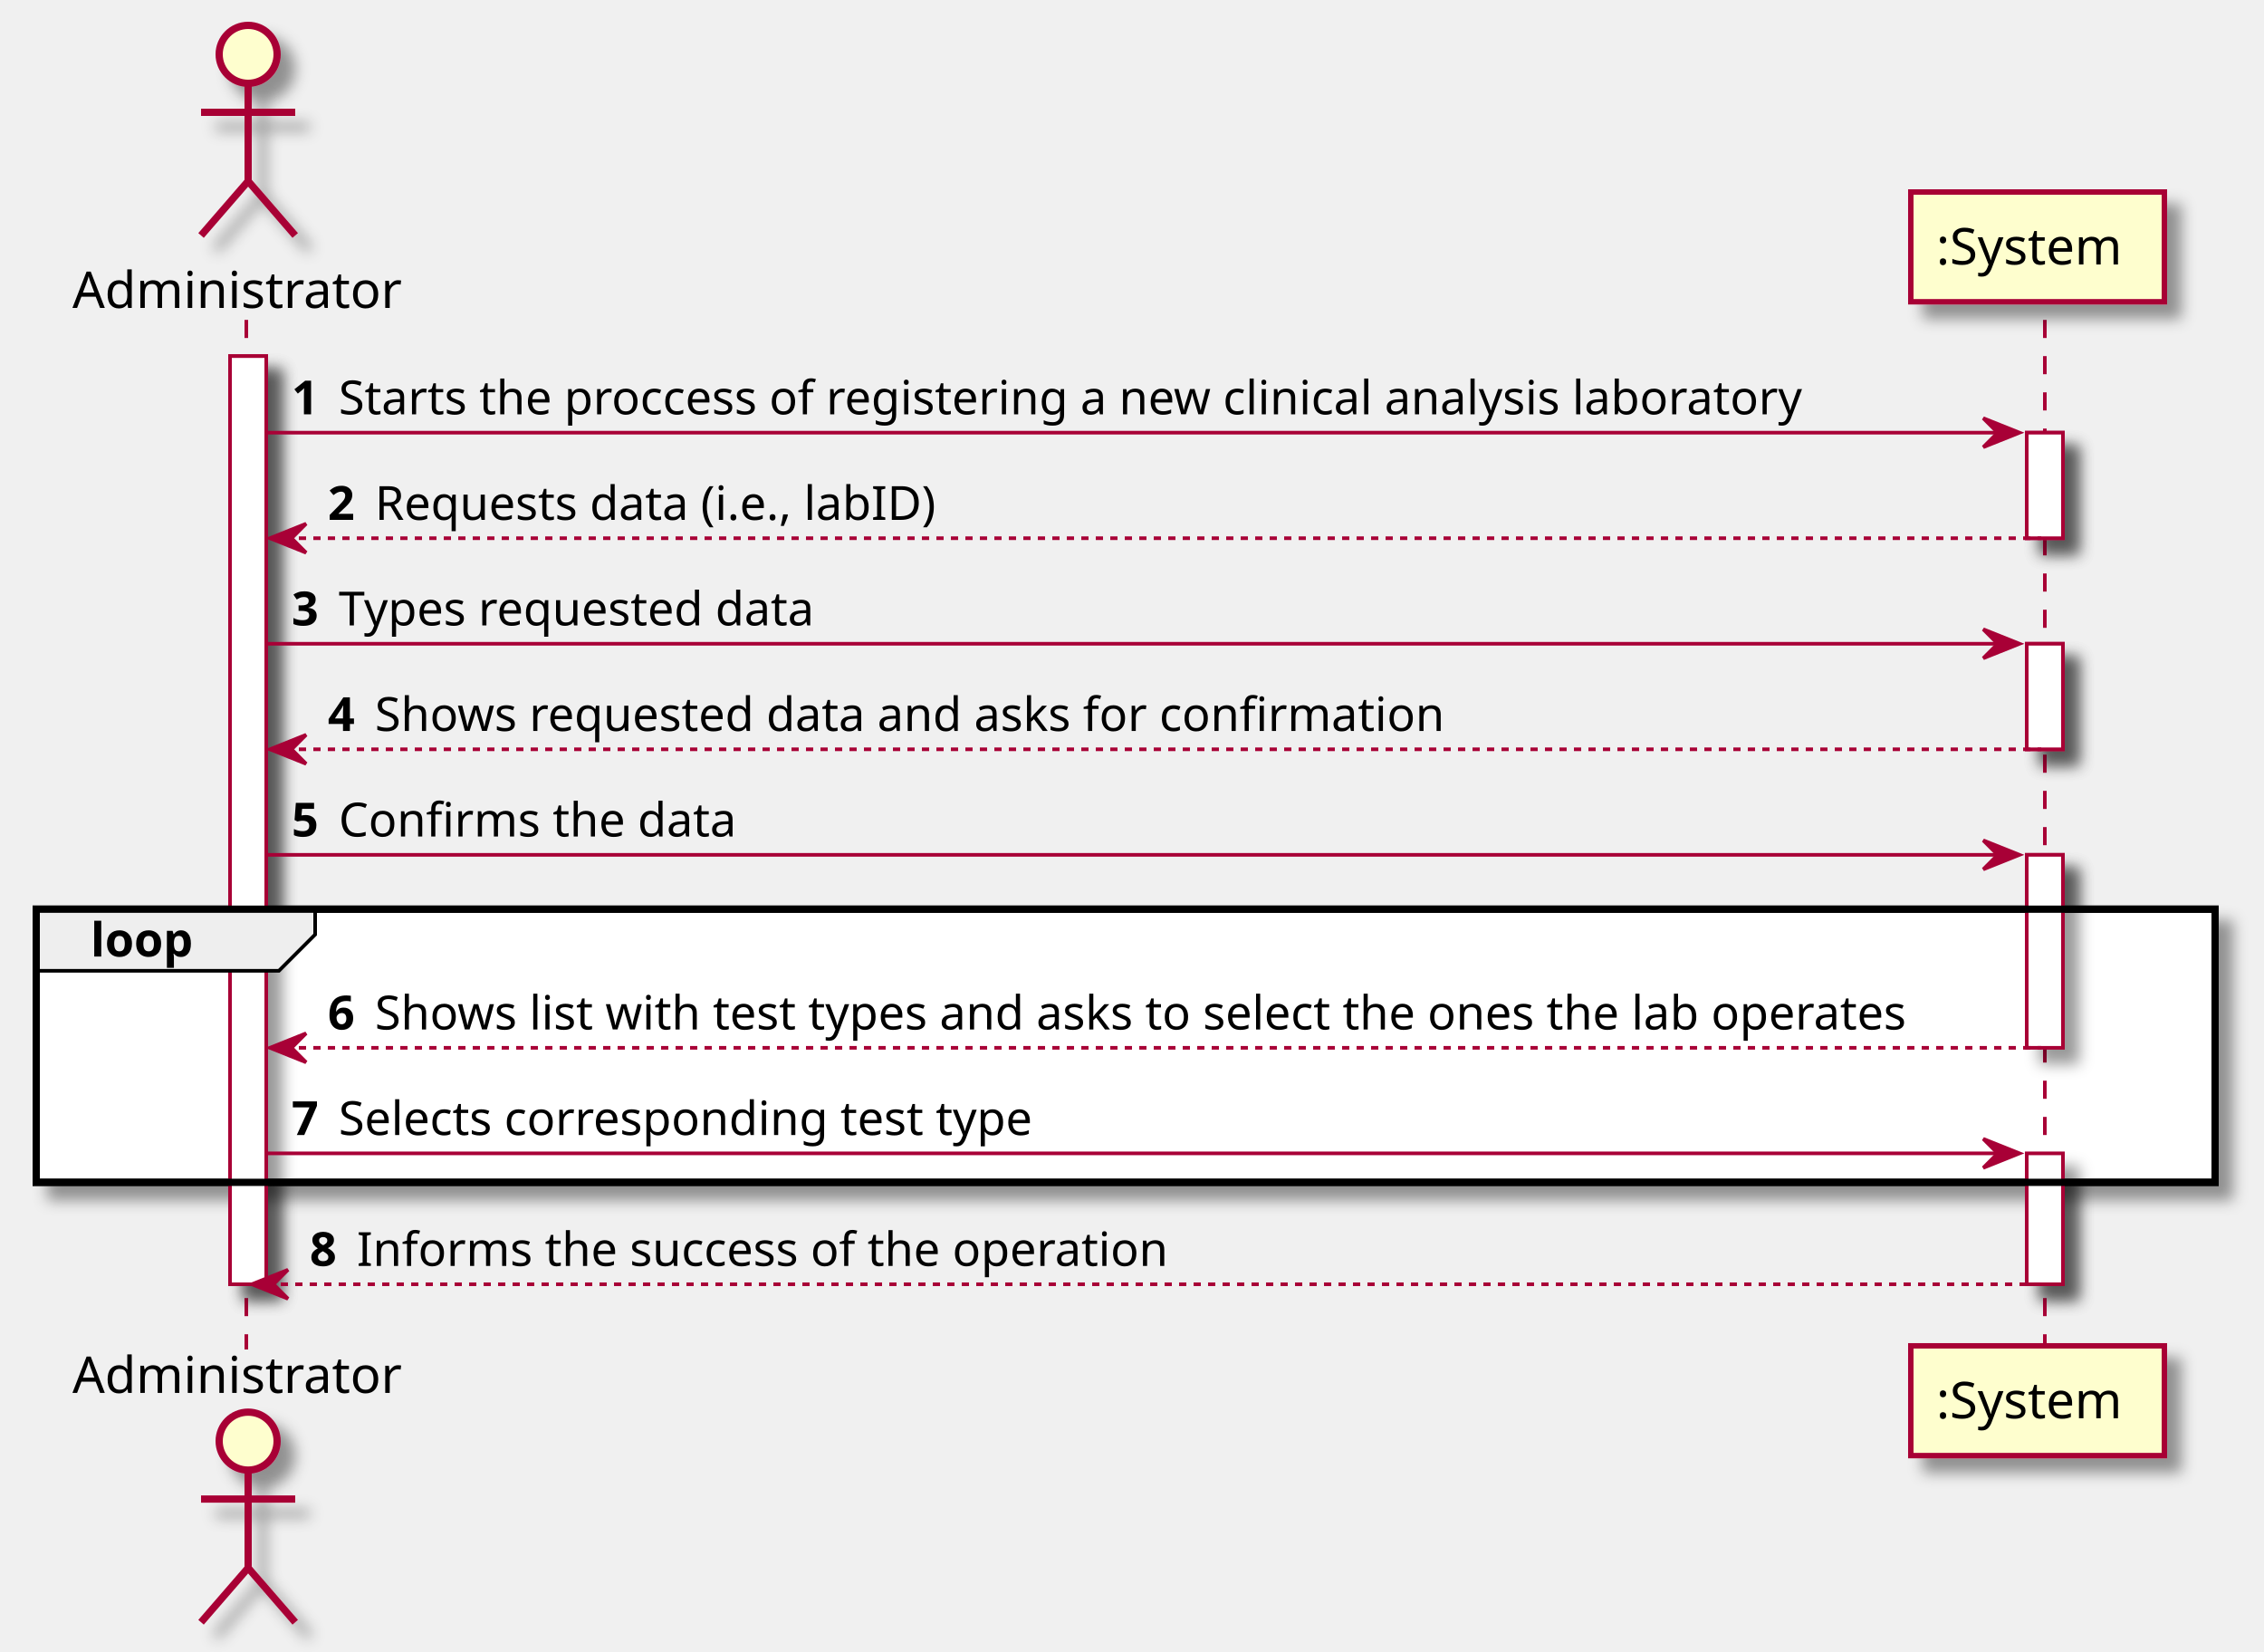
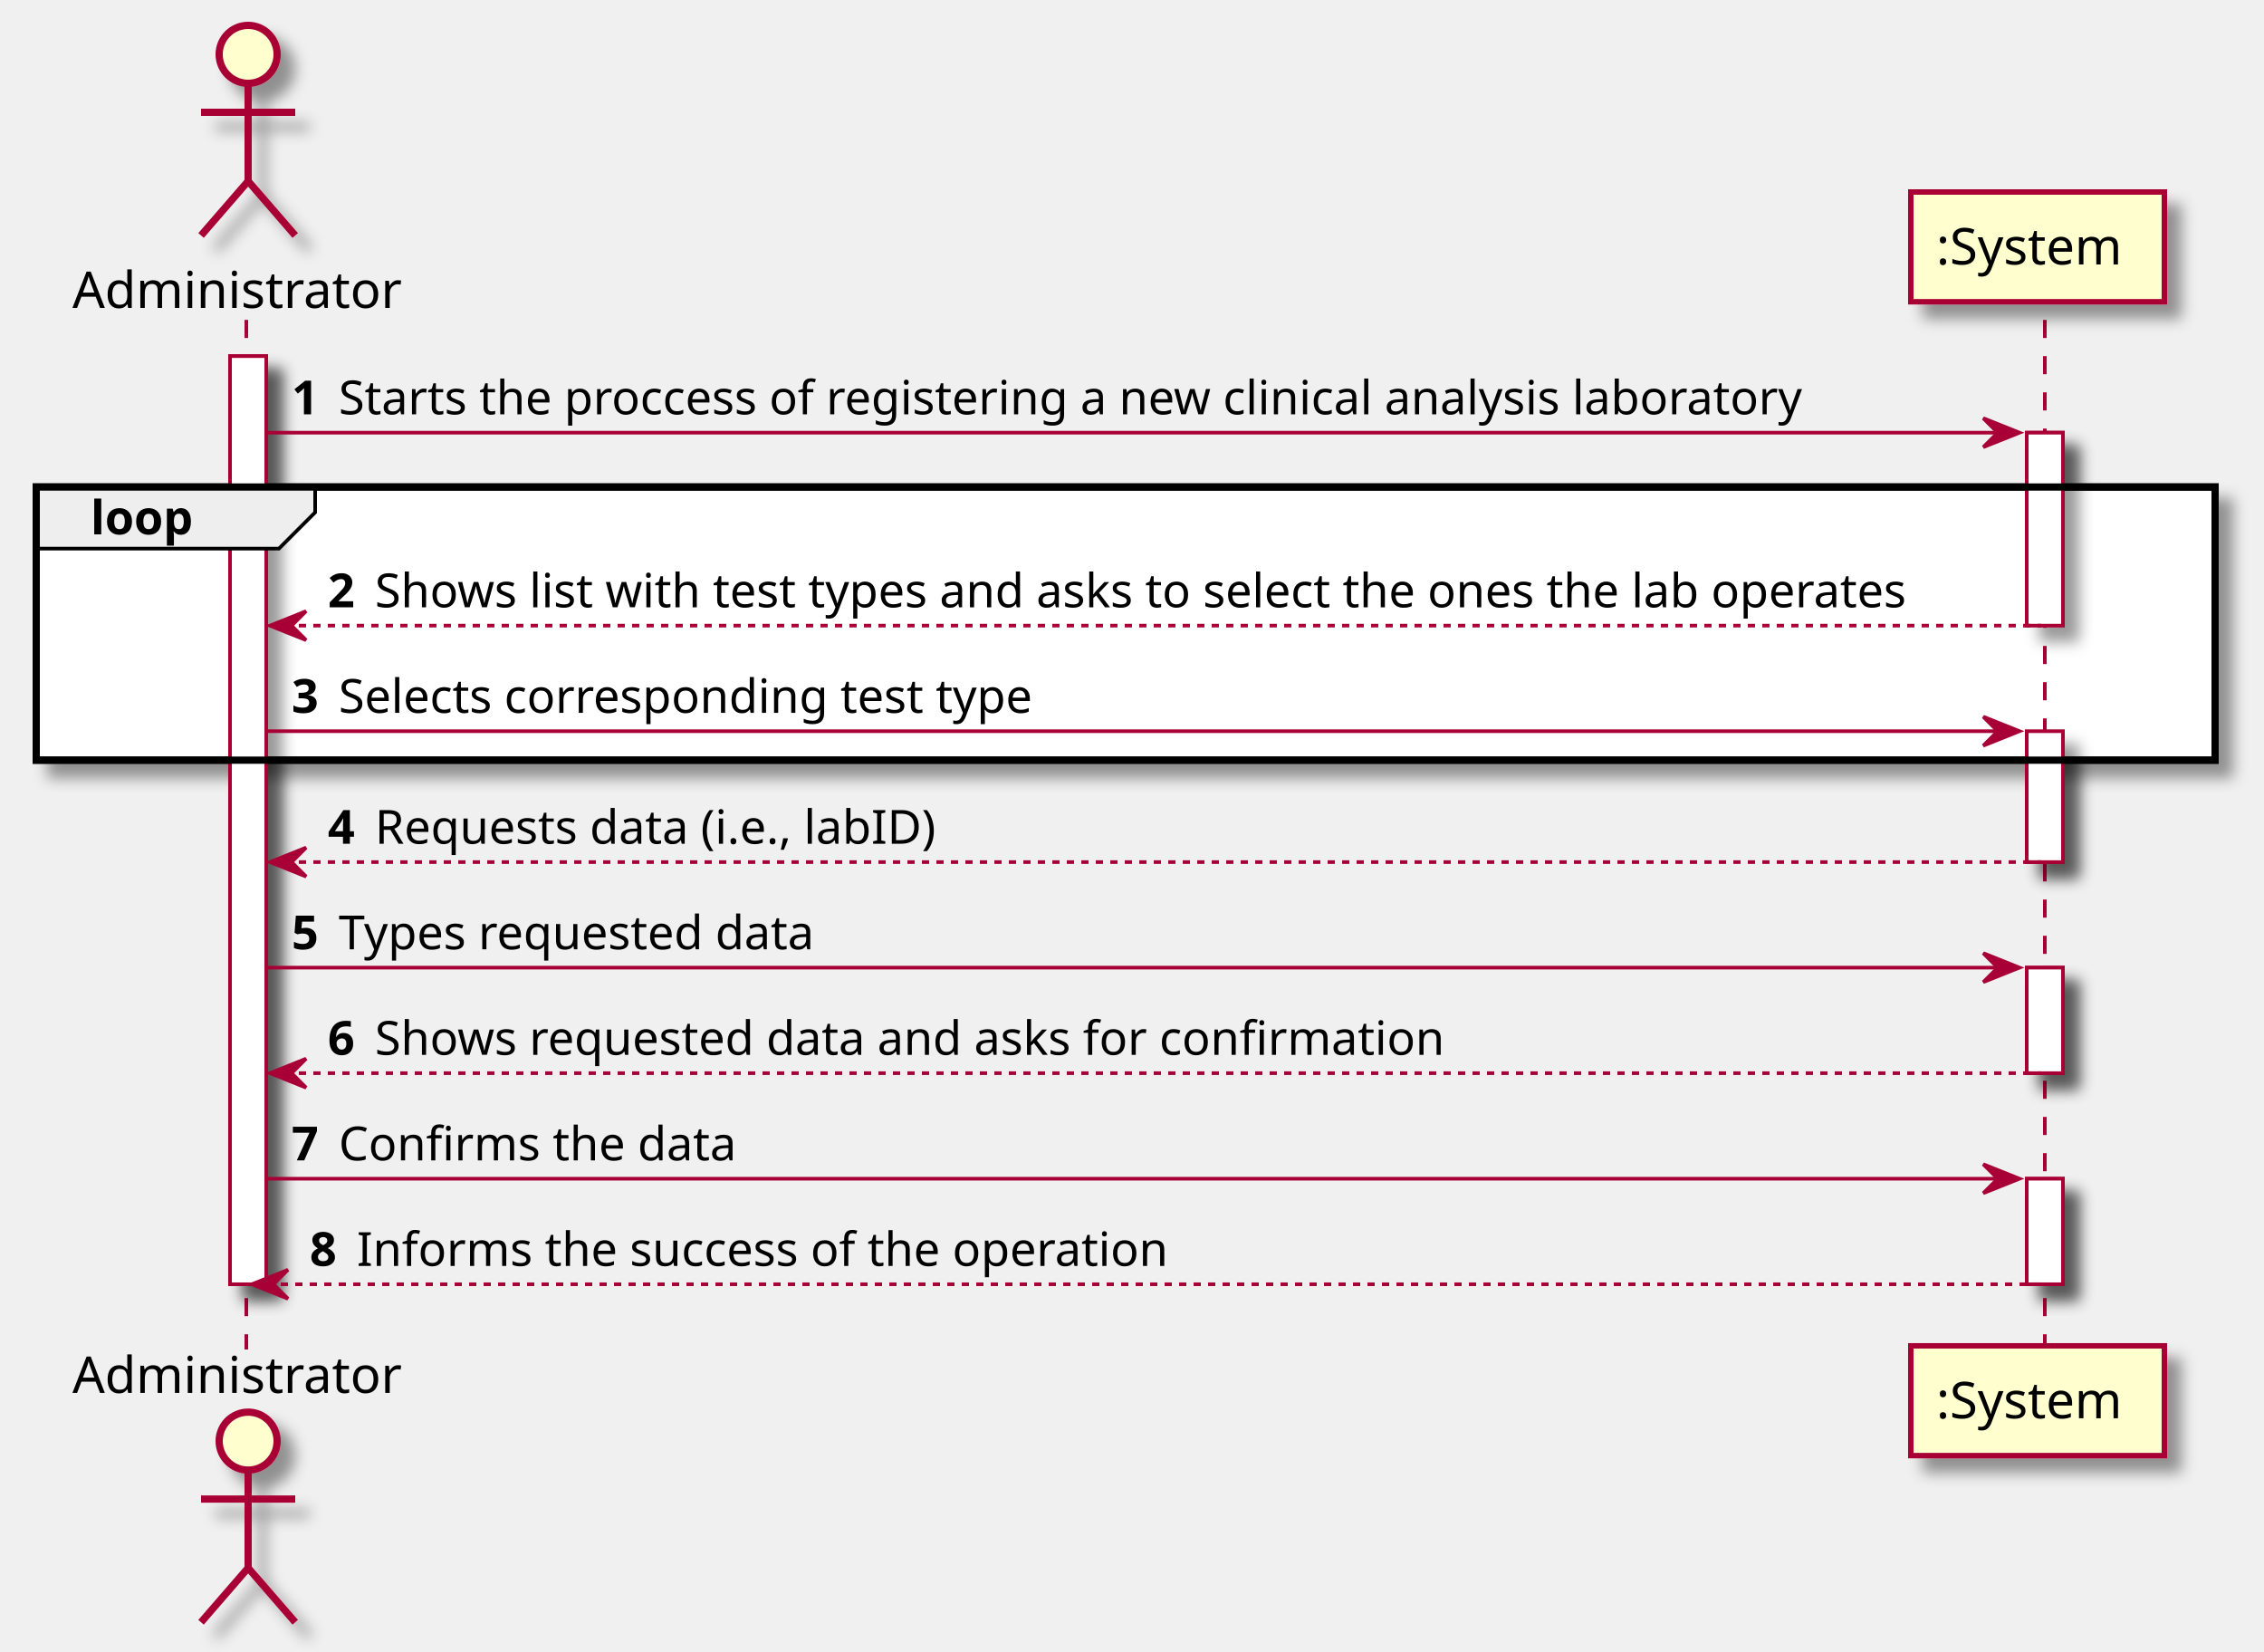
<svg xmlns="http://www.w3.org/2000/svg" contentScriptType="application/ecmascript" contentStyleType="text/css" height="456px" preserveAspectRatio="none" style="width:625px;height:456px;" version="1.1" viewBox="0 0 625 456" width="625px" zoomAndPan="magnify">
  <defs>
-     <filter height="300%" id="foixf8bxd2uvj" width="300%" x="-1" y="-1">
+     <filter height="300%" id="f1gve9n8ln64kt" width="300%" x="-1" y="-1">
      <feGaussianBlur result="blurOut" stdDeviation="2.0" />
      <feColorMatrix in="blurOut" result="blurOut2" type="matrix" values="0 0 0 0 0 0 0 0 0 0 0 0 0 0 0 0 0 0 .4 0" />
      <feOffset dx="4.0" dy="4.0" in="blurOut2" result="blurOut3" />
      <feBlend in="SourceGraphic" in2="blurOut3" mode="normal" />
    </filter>
  </defs>
  <g>
-     <rect fill="#FFFFFF" filter="url(#foixf8bxd2uvj)" height="256.195" style="stroke:#A80036;stroke-width:1.0;" width="10" x="63.5" y="98.297" />
-     <rect fill="#FFFFFF" filter="url(#foixf8bxd2uvj)" height="29.133" style="stroke:#A80036;stroke-width:1.0;" width="10" x="559.5" y="119.43" />
-     <rect fill="#FFFFFF" filter="url(#foixf8bxd2uvj)" height="29.133" style="stroke:#A80036;stroke-width:1.0;" width="10" x="559.5" y="177.695" />
-     <rect fill="#FFFFFF" filter="url(#foixf8bxd2uvj)" height="53.266" style="stroke:#A80036;stroke-width:1.0;" width="10" x="559.5" y="235.961" />
-     <rect fill="#FFFFFF" filter="url(#foixf8bxd2uvj)" height="36.133" style="stroke:#A80036;stroke-width:1.0;" width="10" x="559.5" y="318.359" />
-     <rect fill="#FFFFFF" filter="url(#foixf8bxd2uvj)" height="75.398" style="stroke:#000000;stroke-width:2.0;" width="601.5" x="10" y="250.961" />
+     <rect fill="#FFFFFF" filter="url(#f1gve9n8ln64kt)" height="256.195" style="stroke:#A80036;stroke-width:1.0;" width="10" x="63.5" y="98.297" />
+     <rect fill="#FFFFFF" filter="url(#f1gve9n8ln64kt)" height="53.266" style="stroke:#A80036;stroke-width:1.0;" width="10" x="559.5" y="119.43" />
+     <rect fill="#FFFFFF" filter="url(#f1gve9n8ln64kt)" height="36.133" style="stroke:#A80036;stroke-width:1.0;" width="10" x="559.5" y="201.828" />
+     <rect fill="#FFFFFF" filter="url(#f1gve9n8ln64kt)" height="29.133" style="stroke:#A80036;stroke-width:1.0;" width="10" x="559.5" y="267.094" />
+     <rect fill="#FFFFFF" filter="url(#f1gve9n8ln64kt)" height="29.133" style="stroke:#A80036;stroke-width:1.0;" width="10" x="559.5" y="325.359" />
+     <rect fill="#FFFFFF" filter="url(#f1gve9n8ln64kt)" height="75.398" style="stroke:#000000;stroke-width:2.0;" width="601.5" x="10" y="134.43" />
    <line style="stroke:#A80036;stroke-width:1.0;stroke-dasharray:5.0,5.0;" x1="68" x2="68" y1="88.297" y2="372.492" />
    <line style="stroke:#A80036;stroke-width:1.0;stroke-dasharray:5.0,5.0;" x1="564.5" x2="564.5" y1="88.297" y2="372.492" />
    <text fill="#000000" font-family="sans-serif" font-size="14" lengthAdjust="spacingAndGlyphs" textLength="91" x="20" y="84.995">Administrator</text>
-     <ellipse cx="68.5" cy="15" fill="#FEFECE" filter="url(#foixf8bxd2uvj)" rx="8" ry="8" style="stroke:#A80036;stroke-width:2.0;" />
-     <path d="M68.5,23 L68.5,50 M55.5,31 L81.5,31 M68.5,50 L55.5,65 M68.5,50 L81.5,65 " fill="none" filter="url(#foixf8bxd2uvj)" style="stroke:#A80036;stroke-width:2.0;" />
+     <ellipse cx="68.5" cy="15" fill="#FEFECE" filter="url(#f1gve9n8ln64kt)" rx="8" ry="8" style="stroke:#A80036;stroke-width:2.0;" />
+     <path d="M68.5,23 L68.5,50 M55.5,31 L81.5,31 M68.5,50 L55.5,65 M68.5,50 L81.5,65 " fill="none" filter="url(#f1gve9n8ln64kt)" style="stroke:#A80036;stroke-width:2.0;" />
    <text fill="#000000" font-family="sans-serif" font-size="14" lengthAdjust="spacingAndGlyphs" textLength="91" x="20" y="384.487">Administrator</text>
-     <ellipse cx="68.5" cy="397.789" fill="#FEFECE" filter="url(#foixf8bxd2uvj)" rx="8" ry="8" style="stroke:#A80036;stroke-width:2.0;" />
-     <path d="M68.5,405.789 L68.5,432.789 M55.5,413.789 L81.5,413.789 M68.5,432.789 L55.5,447.789 M68.5,432.789 L81.5,447.789 " fill="none" filter="url(#foixf8bxd2uvj)" style="stroke:#A80036;stroke-width:2.0;" />
-     <rect fill="#FEFECE" filter="url(#foixf8bxd2uvj)" height="30.297" style="stroke:#A80036;stroke-width:1.5;" width="70" x="527.5" y="53" />
+     <ellipse cx="68.5" cy="397.789" fill="#FEFECE" filter="url(#f1gve9n8ln64kt)" rx="8" ry="8" style="stroke:#A80036;stroke-width:2.0;" />
+     <path d="M68.5,405.789 L68.5,432.789 M55.5,413.789 L81.5,413.789 M68.5,432.789 L55.5,447.789 M68.5,432.789 L81.5,447.789 " fill="none" filter="url(#f1gve9n8ln64kt)" style="stroke:#A80036;stroke-width:2.0;" />
+     <rect fill="#FEFECE" filter="url(#f1gve9n8ln64kt)" height="30.297" style="stroke:#A80036;stroke-width:1.5;" width="70" x="527.5" y="53" />
    <text fill="#000000" font-family="sans-serif" font-size="14" lengthAdjust="spacingAndGlyphs" textLength="56" x="534.5" y="72.995">:System</text>
-     <rect fill="#FEFECE" filter="url(#foixf8bxd2uvj)" height="30.297" style="stroke:#A80036;stroke-width:1.5;" width="70" x="527.5" y="371.492" />
+     <rect fill="#FEFECE" filter="url(#f1gve9n8ln64kt)" height="30.297" style="stroke:#A80036;stroke-width:1.5;" width="70" x="527.5" y="371.492" />
    <text fill="#000000" font-family="sans-serif" font-size="14" lengthAdjust="spacingAndGlyphs" textLength="56" x="534.5" y="391.487">:System</text>
-     <rect fill="#FFFFFF" filter="url(#foixf8bxd2uvj)" height="256.195" style="stroke:#A80036;stroke-width:1.0;" width="10" x="63.5" y="98.297" />
-     <rect fill="#FFFFFF" filter="url(#foixf8bxd2uvj)" height="29.133" style="stroke:#A80036;stroke-width:1.0;" width="10" x="559.5" y="119.43" />
-     <rect fill="#FFFFFF" filter="url(#foixf8bxd2uvj)" height="29.133" style="stroke:#A80036;stroke-width:1.0;" width="10" x="559.5" y="177.695" />
-     <rect fill="#FFFFFF" filter="url(#foixf8bxd2uvj)" height="53.266" style="stroke:#A80036;stroke-width:1.0;" width="10" x="559.5" y="235.961" />
-     <rect fill="#FFFFFF" filter="url(#foixf8bxd2uvj)" height="36.133" style="stroke:#A80036;stroke-width:1.0;" width="10" x="559.5" y="318.359" />
+     <rect fill="#FFFFFF" filter="url(#f1gve9n8ln64kt)" height="256.195" style="stroke:#A80036;stroke-width:1.0;" width="10" x="63.5" y="98.297" />
+     <rect fill="#FFFFFF" filter="url(#f1gve9n8ln64kt)" height="53.266" style="stroke:#A80036;stroke-width:1.0;" width="10" x="559.5" y="119.43" />
+     <rect fill="#FFFFFF" filter="url(#f1gve9n8ln64kt)" height="36.133" style="stroke:#A80036;stroke-width:1.0;" width="10" x="559.5" y="201.828" />
+     <rect fill="#FFFFFF" filter="url(#f1gve9n8ln64kt)" height="29.133" style="stroke:#A80036;stroke-width:1.0;" width="10" x="559.5" y="267.094" />
+     <rect fill="#FFFFFF" filter="url(#f1gve9n8ln64kt)" height="29.133" style="stroke:#A80036;stroke-width:1.0;" width="10" x="559.5" y="325.359" />
    <polygon fill="#A80036" points="547.5,115.43,557.5,119.43,547.5,123.43,551.5,119.43" style="stroke:#A80036;stroke-width:1.0;" />
    <line style="stroke:#A80036;stroke-width:1.0;" x1="73.5" x2="553.5" y1="119.43" y2="119.43" />
    <text fill="#000000" font-family="sans-serif" font-size="13" font-weight="bold" lengthAdjust="spacingAndGlyphs" textLength="9" x="80.5" y="114.364">1</text>
    <text fill="#000000" font-family="sans-serif" font-size="13" lengthAdjust="spacingAndGlyphs" textLength="424" x="93.5" y="114.364">Starts the proccess of registering a new clinical analysis laboratory</text>
-     <polygon fill="#A80036" points="84.5,144.562,74.5,148.562,84.5,152.562,80.5,148.562" style="stroke:#A80036;stroke-width:1.0;" />
-     <line style="stroke:#A80036;stroke-width:1.0;stroke-dasharray:2.0,2.0;" x1="78.5" x2="563.5" y1="148.562" y2="148.562" />
-     <text fill="#000000" font-family="sans-serif" font-size="13" font-weight="bold" lengthAdjust="spacingAndGlyphs" textLength="9" x="90.5" y="143.497">2</text>
-     <text fill="#000000" font-family="sans-serif" font-size="13" lengthAdjust="spacingAndGlyphs" textLength="165" x="103.5" y="143.497">Requests data (i.e., labID)</text>
-     <polygon fill="#A80036" points="547.5,173.695,557.5,177.695,547.5,181.695,551.5,177.695" style="stroke:#A80036;stroke-width:1.0;" />
-     <line style="stroke:#A80036;stroke-width:1.0;" x1="73.5" x2="553.5" y1="177.695" y2="177.695" />
-     <text fill="#000000" font-family="sans-serif" font-size="13" font-weight="bold" lengthAdjust="spacingAndGlyphs" textLength="9" x="80.5" y="172.629">3</text>
-     <text fill="#000000" font-family="sans-serif" font-size="13" lengthAdjust="spacingAndGlyphs" textLength="139" x="93.5" y="172.629">Types requested data</text>
-     <polygon fill="#A80036" points="84.5,202.828,74.5,206.828,84.5,210.828,80.5,206.828" style="stroke:#A80036;stroke-width:1.0;" />
-     <line style="stroke:#A80036;stroke-width:1.0;stroke-dasharray:2.0,2.0;" x1="78.5" x2="563.5" y1="206.828" y2="206.828" />
-     <text fill="#000000" font-family="sans-serif" font-size="13" font-weight="bold" lengthAdjust="spacingAndGlyphs" textLength="9" x="90.5" y="201.762">4</text>
-     <text fill="#000000" font-family="sans-serif" font-size="13" lengthAdjust="spacingAndGlyphs" textLength="309" x="103.5" y="201.762">Shows requested data and asks for confirmation</text>
-     <polygon fill="#A80036" points="547.5,231.961,557.5,235.961,547.5,239.961,551.5,235.961" style="stroke:#A80036;stroke-width:1.0;" />
-     <line style="stroke:#A80036;stroke-width:1.0;" x1="73.5" x2="553.5" y1="235.961" y2="235.961" />
-     <text fill="#000000" font-family="sans-serif" font-size="13" font-weight="bold" lengthAdjust="spacingAndGlyphs" textLength="9" x="80.5" y="230.895">5</text>
-     <text fill="#000000" font-family="sans-serif" font-size="13" lengthAdjust="spacingAndGlyphs" textLength="115" x="93.5" y="230.895">Confirms the data</text>
-     <path d="M10,250.961 L87,250.961 L87,257.961 L77,267.961 L10,267.961 L10,250.961 " fill="#EEEEEE" style="stroke:#000000;stroke-width:1.0;" />
-     <rect fill="none" height="75.398" style="stroke:#000000;stroke-width:2.0;" width="601.5" x="10" y="250.961" />
-     <text fill="#000000" font-family="sans-serif" font-size="13" font-weight="bold" lengthAdjust="spacingAndGlyphs" textLength="32" x="25" y="264.028">loop</text>
-     <polygon fill="#A80036" points="84.5,285.227,74.5,289.227,84.5,293.227,80.5,289.227" style="stroke:#A80036;stroke-width:1.0;" />
-     <line style="stroke:#A80036;stroke-width:1.0;stroke-dasharray:2.0,2.0;" x1="78.5" x2="563.5" y1="289.227" y2="289.227" />
-     <text fill="#000000" font-family="sans-serif" font-size="13" font-weight="bold" lengthAdjust="spacingAndGlyphs" textLength="9" x="90.5" y="284.161">6</text>
-     <text fill="#000000" font-family="sans-serif" font-size="13" lengthAdjust="spacingAndGlyphs" textLength="449" x="103.5" y="284.161">Shows list with test types and asks to select the ones the lab operates</text>
-     <polygon fill="#A80036" points="547.5,314.359,557.5,318.359,547.5,322.359,551.5,318.359" style="stroke:#A80036;stroke-width:1.0;" />
-     <line style="stroke:#A80036;stroke-width:1.0;" x1="73.5" x2="553.5" y1="318.359" y2="318.359" />
-     <text fill="#000000" font-family="sans-serif" font-size="13" font-weight="bold" lengthAdjust="spacingAndGlyphs" textLength="9" x="80.5" y="313.293">7</text>
-     <text fill="#000000" font-family="sans-serif" font-size="13" lengthAdjust="spacingAndGlyphs" textLength="203" x="93.5" y="313.293">Selects corresponding test type</text>
+     <path d="M10,134.43 L87,134.43 L87,141.43 L77,151.43 L10,151.43 L10,134.43 " fill="#EEEEEE" style="stroke:#000000;stroke-width:1.0;" />
+     <rect fill="none" height="75.398" style="stroke:#000000;stroke-width:2.0;" width="601.5" x="10" y="134.43" />
+     <text fill="#000000" font-family="sans-serif" font-size="13" font-weight="bold" lengthAdjust="spacingAndGlyphs" textLength="32" x="25" y="147.497">loop</text>
+     <polygon fill="#A80036" points="84.5,168.695,74.5,172.695,84.5,176.695,80.5,172.695" style="stroke:#A80036;stroke-width:1.0;" />
+     <line style="stroke:#A80036;stroke-width:1.0;stroke-dasharray:2.0,2.0;" x1="78.5" x2="563.5" y1="172.695" y2="172.695" />
+     <text fill="#000000" font-family="sans-serif" font-size="13" font-weight="bold" lengthAdjust="spacingAndGlyphs" textLength="9" x="90.5" y="167.629">2</text>
+     <text fill="#000000" font-family="sans-serif" font-size="13" lengthAdjust="spacingAndGlyphs" textLength="449" x="103.5" y="167.629">Shows list with test types and asks to select the ones the lab operates</text>
+     <polygon fill="#A80036" points="547.5,197.828,557.5,201.828,547.5,205.828,551.5,201.828" style="stroke:#A80036;stroke-width:1.0;" />
+     <line style="stroke:#A80036;stroke-width:1.0;" x1="73.5" x2="553.5" y1="201.828" y2="201.828" />
+     <text fill="#000000" font-family="sans-serif" font-size="13" font-weight="bold" lengthAdjust="spacingAndGlyphs" textLength="9" x="80.5" y="196.762">3</text>
+     <text fill="#000000" font-family="sans-serif" font-size="13" lengthAdjust="spacingAndGlyphs" textLength="203" x="93.5" y="196.762">Selects corresponding test type</text>
+     <polygon fill="#A80036" points="84.5,233.961,74.5,237.961,84.5,241.961,80.5,237.961" style="stroke:#A80036;stroke-width:1.0;" />
+     <line style="stroke:#A80036;stroke-width:1.0;stroke-dasharray:2.0,2.0;" x1="78.5" x2="563.5" y1="237.961" y2="237.961" />
+     <text fill="#000000" font-family="sans-serif" font-size="13" font-weight="bold" lengthAdjust="spacingAndGlyphs" textLength="9" x="90.5" y="232.895">4</text>
+     <text fill="#000000" font-family="sans-serif" font-size="13" lengthAdjust="spacingAndGlyphs" textLength="165" x="103.5" y="232.895">Requests data (i.e., labID)</text>
+     <polygon fill="#A80036" points="547.5,263.094,557.5,267.094,547.5,271.094,551.5,267.094" style="stroke:#A80036;stroke-width:1.0;" />
+     <line style="stroke:#A80036;stroke-width:1.0;" x1="73.5" x2="553.5" y1="267.094" y2="267.094" />
+     <text fill="#000000" font-family="sans-serif" font-size="13" font-weight="bold" lengthAdjust="spacingAndGlyphs" textLength="9" x="80.5" y="262.028">5</text>
+     <text fill="#000000" font-family="sans-serif" font-size="13" lengthAdjust="spacingAndGlyphs" textLength="139" x="93.5" y="262.028">Types requested data</text>
+     <polygon fill="#A80036" points="84.5,292.227,74.5,296.227,84.5,300.227,80.5,296.227" style="stroke:#A80036;stroke-width:1.0;" />
+     <line style="stroke:#A80036;stroke-width:1.0;stroke-dasharray:2.0,2.0;" x1="78.5" x2="563.5" y1="296.227" y2="296.227" />
+     <text fill="#000000" font-family="sans-serif" font-size="13" font-weight="bold" lengthAdjust="spacingAndGlyphs" textLength="9" x="90.5" y="291.161">6</text>
+     <text fill="#000000" font-family="sans-serif" font-size="13" lengthAdjust="spacingAndGlyphs" textLength="309" x="103.5" y="291.161">Shows requested data and asks for confirmation</text>
+     <polygon fill="#A80036" points="547.5,321.359,557.5,325.359,547.5,329.359,551.5,325.359" style="stroke:#A80036;stroke-width:1.0;" />
+     <line style="stroke:#A80036;stroke-width:1.0;" x1="73.5" x2="553.5" y1="325.359" y2="325.359" />
+     <text fill="#000000" font-family="sans-serif" font-size="13" font-weight="bold" lengthAdjust="spacingAndGlyphs" textLength="9" x="80.5" y="320.293">7</text>
+     <text fill="#000000" font-family="sans-serif" font-size="13" lengthAdjust="spacingAndGlyphs" textLength="115" x="93.5" y="320.293">Confirms the data</text>
    <polygon fill="#A80036" points="79.5,350.492,69.5,354.492,79.5,358.492,75.5,354.492" style="stroke:#A80036;stroke-width:1.0;" />
    <line style="stroke:#A80036;stroke-width:1.0;stroke-dasharray:2.0,2.0;" x1="73.5" x2="563.5" y1="354.492" y2="354.492" />
    <text fill="#000000" font-family="sans-serif" font-size="13" font-weight="bold" lengthAdjust="spacingAndGlyphs" textLength="9" x="85.5" y="349.426">8</text>
    <text fill="#000000" font-family="sans-serif" font-size="13" lengthAdjust="spacingAndGlyphs" textLength="234" x="98.5" y="349.426">Informs the success of the operation</text>
  </g>
</svg>
